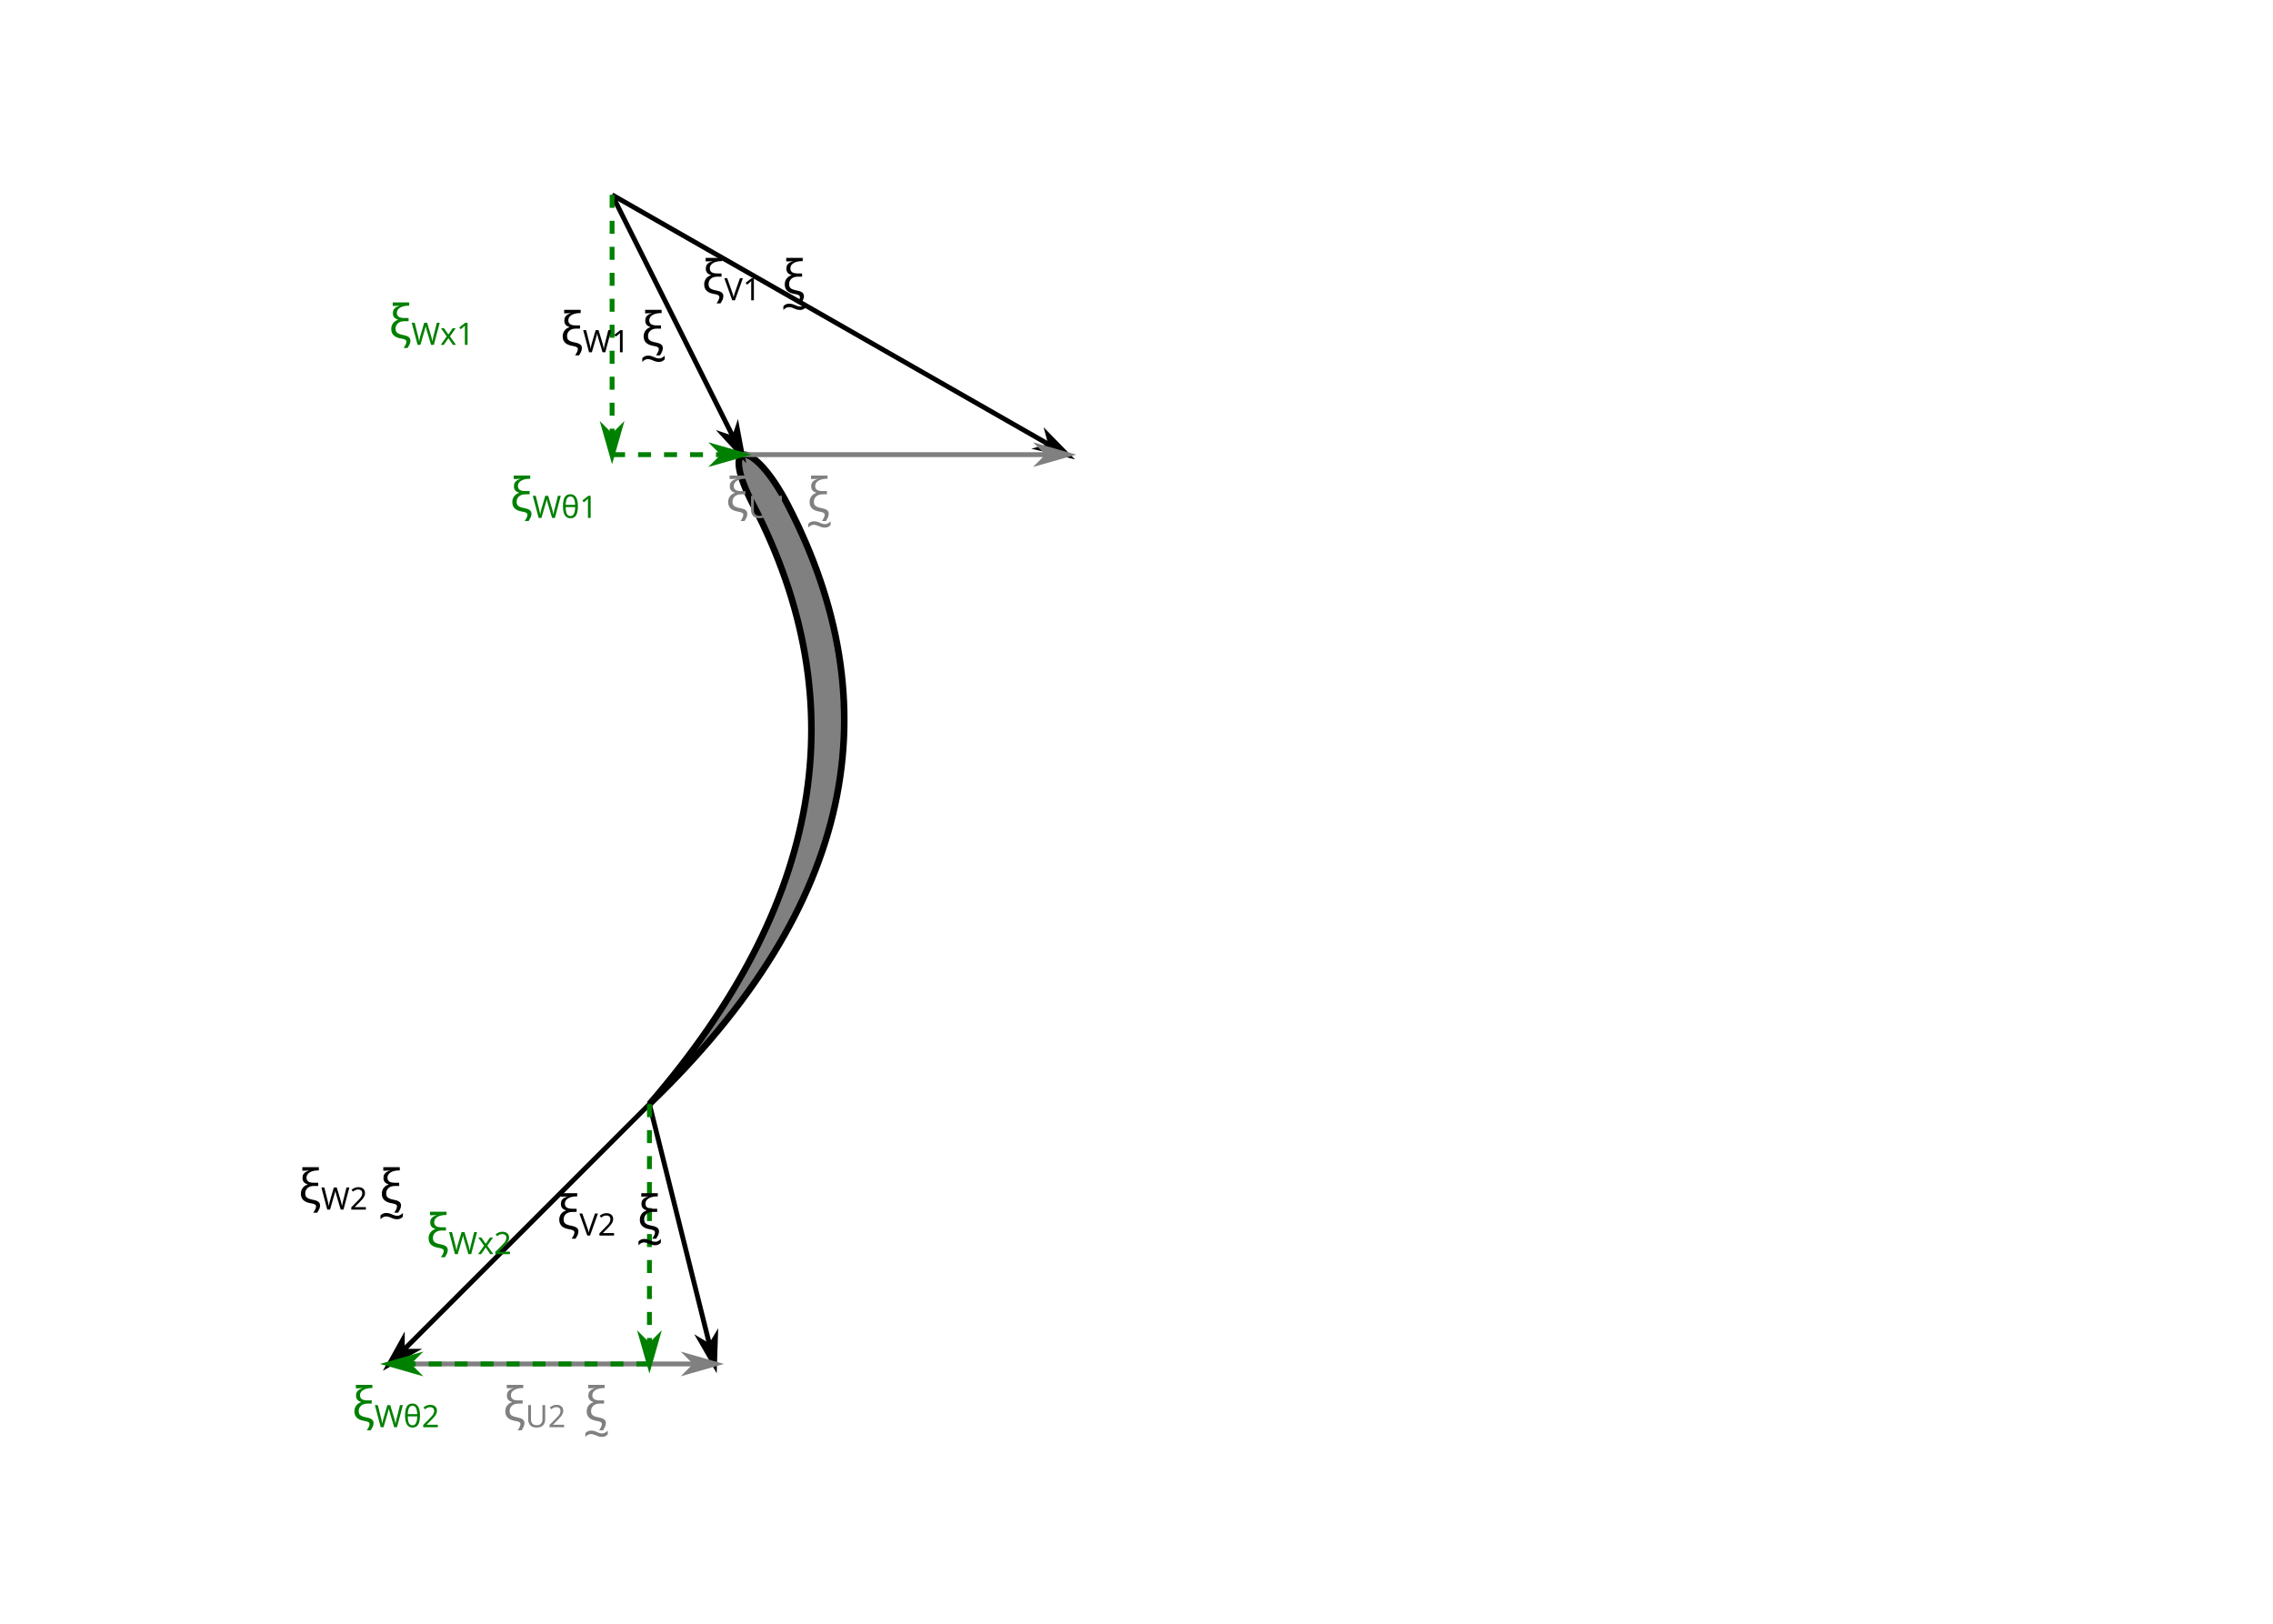
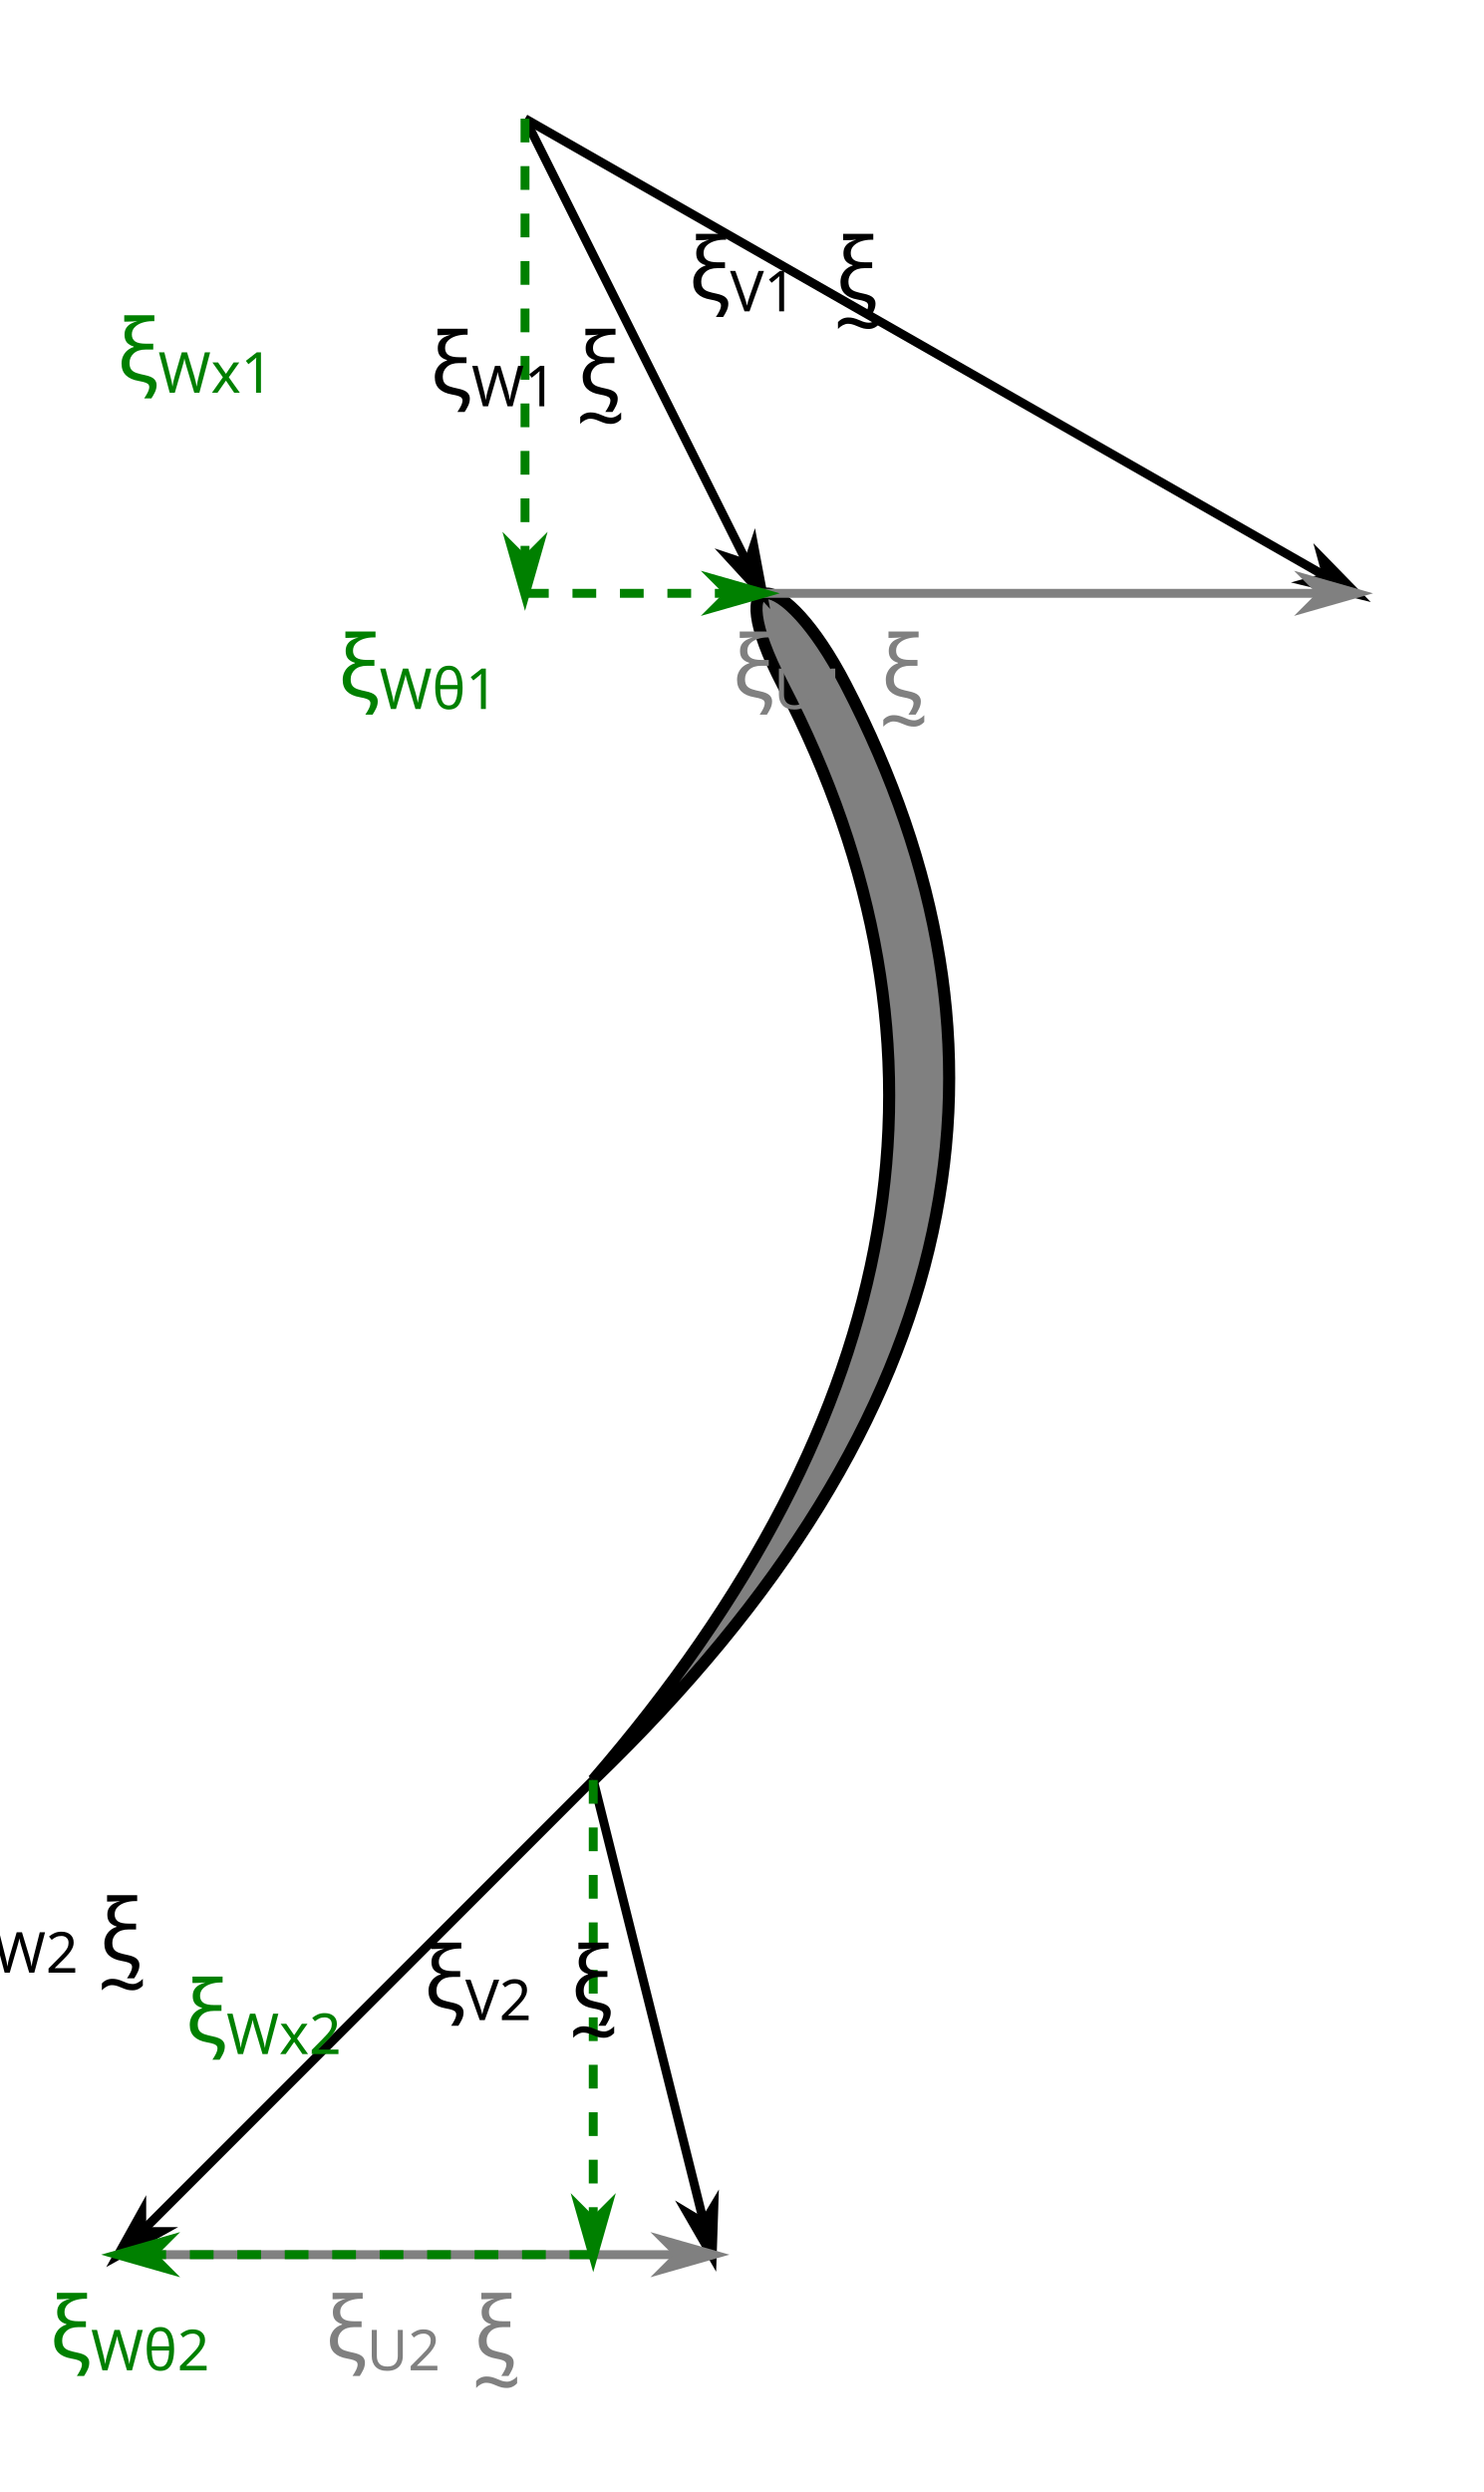
- <svg xmlns="http://www.w3.org/2000/svg" width="700" height="500" viewBox="0 0 700 500" version="1.1" id="svg1097">
+ <svg xmlns="http://www.w3.org/2000/svg" width="250" height="420" viewBox="0 0 250 420" version="1.1" id="svg1097">
  <defs id="defs1091">
-     <marker style="overflow:visible;" id="marker3084" refX="0.0" refY="0.0" orient="auto">
-       <path transform="scale(0.4) rotate(180) translate(10,0)" style="fill-rule:evenodd;stroke:#008000;stroke-width:1pt;stroke-opacity:1;fill:#008000;fill-opacity:1" d="M 0.0,0.0 L 5.0,-5.0 L -12.5,0.0 L 5.0,5.0 L 0.0,0.0 z " id="path3082" />
+     <marker style="overflow:visible" id="marker3084" refX="0" refY="0" orient="auto">
+       <path transform="matrix(-0.4,0,0,-0.4,-4,0)" style="fill:#008000;fill-opacity:1;fill-rule:evenodd;stroke:#008000;stroke-width:1pt;stroke-opacity:1" d="M 0,0 5,-5 -12.5,0 5,5 Z" id="path3082" />
    </marker>
-     <marker style="overflow:visible;" id="marker3074" refX="0.0" refY="0.0" orient="auto">
-       <path transform="scale(0.4) rotate(180) translate(10,0)" style="fill-rule:evenodd;stroke:#008000;stroke-width:1pt;stroke-opacity:1;fill:#008000;fill-opacity:1" d="M 0.0,0.0 L 5.0,-5.0 L -12.5,0.0 L 5.0,5.0 L 0.0,0.0 z " id="path3072" />
+     <marker style="overflow:visible" id="marker3074" refX="0" refY="0" orient="auto">
+       <path transform="matrix(-0.4,0,0,-0.4,-4,0)" style="fill:#008000;fill-opacity:1;fill-rule:evenodd;stroke:#008000;stroke-width:1pt;stroke-opacity:1" d="M 0,0 5,-5 -12.5,0 5,5 Z" id="path3072" />
    </marker>
-     <marker style="overflow:visible;" id="marker3064" refX="0.0" refY="0.0" orient="auto">
-       <path transform="scale(0.4) rotate(180) translate(10,0)" style="fill-rule:evenodd;stroke:#808080;stroke-width:1pt;stroke-opacity:1;fill:#808080;fill-opacity:1" d="M 0.0,0.0 L 5.0,-5.0 L -12.5,0.0 L 5.0,5.0 L 0.0,0.0 z " id="path3062" />
+     <marker style="overflow:visible" id="marker3064" refX="0" refY="0" orient="auto">
+       <path transform="matrix(-0.4,0,0,-0.4,-4,0)" style="fill:#808080;fill-opacity:1;fill-rule:evenodd;stroke:#808080;stroke-width:1pt;stroke-opacity:1" d="M 0,0 5,-5 -12.5,0 5,5 Z" id="path3062" />
    </marker>
-     <marker style="overflow:visible;" id="marker3054" refX="0.0" refY="0.0" orient="auto">
-       <path transform="scale(0.4) rotate(180) translate(10,0)" style="fill-rule:evenodd;stroke:#000000;stroke-width:1pt;stroke-opacity:1;fill:#000000;fill-opacity:1" d="M 0.0,0.0 L 5.0,-5.0 L -12.5,0.0 L 5.0,5.0 L 0.0,0.0 z " id="path3052" />
+     <marker style="overflow:visible" id="marker3054" refX="0" refY="0" orient="auto">
+       <path transform="matrix(-0.4,0,0,-0.4,-4,0)" style="fill:#000000;fill-opacity:1;fill-rule:evenodd;stroke:#000000;stroke-width:1pt;stroke-opacity:1" d="M 0,0 5,-5 -12.5,0 5,5 Z" id="path3052" />
    </marker>
-     <marker style="overflow:visible;" id="marker3044" refX="0.0" refY="0.0" orient="auto">
-       <path transform="scale(0.4) rotate(180) translate(10,0)" style="fill-rule:evenodd;stroke:#000000;stroke-width:1pt;stroke-opacity:1;fill:#000000;fill-opacity:1" d="M 0.0,0.0 L 5.0,-5.0 L -12.5,0.0 L 5.0,5.0 L 0.0,0.0 z " id="path3042" />
+     <marker style="overflow:visible" id="marker3044" refX="0" refY="0" orient="auto">
+       <path transform="matrix(-0.4,0,0,-0.4,-4,0)" style="fill:#000000;fill-opacity:1;fill-rule:evenodd;stroke:#000000;stroke-width:1pt;stroke-opacity:1" d="M 0,0 5,-5 -12.5,0 5,5 Z" id="path3042" />
    </marker>
-     <marker style="overflow:visible;" id="marker2502" refX="0.0" refY="0.0" orient="auto">
-       <path transform="scale(0.4) rotate(180) translate(10,0)" style="fill-rule:evenodd;stroke:#008000;stroke-width:1pt;stroke-opacity:1;fill:#008000;fill-opacity:1" d="M 0.0,0.0 L 5.0,-5.0 L -12.5,0.0 L 5.0,5.0 L 0.0,0.0 z " id="path2500" />
+     <marker style="overflow:visible" id="marker2502" refX="0" refY="0" orient="auto">
+       <path transform="matrix(-0.4,0,0,-0.4,-4,0)" style="fill:#008000;fill-opacity:1;fill-rule:evenodd;stroke:#008000;stroke-width:1pt;stroke-opacity:1" d="M 0,0 5,-5 -12.5,0 5,5 Z" id="path2500" />
    </marker>
-     <marker style="overflow:visible;" id="marker2418" refX="0.0" refY="0.0" orient="auto">
-       <path transform="scale(0.4) rotate(180) translate(10,0)" style="fill-rule:evenodd;stroke:#008000;stroke-width:1pt;stroke-opacity:1;fill:#008000;fill-opacity:1" d="M 0.0,0.0 L 5.0,-5.0 L -12.5,0.0 L 5.0,5.0 L 0.0,0.0 z " id="path2416" />
+     <marker style="overflow:visible" id="marker2418" refX="0" refY="0" orient="auto">
+       <path transform="matrix(-0.4,0,0,-0.4,-4,0)" style="fill:#008000;fill-opacity:1;fill-rule:evenodd;stroke:#008000;stroke-width:1pt;stroke-opacity:1" d="M 0,0 5,-5 -12.5,0 5,5 Z" id="path2416" />
    </marker>
-     <marker style="overflow:visible;" id="marker2220" refX="0.0" refY="0.0" orient="auto">
-       <path transform="scale(0.4) rotate(180) translate(10,0)" style="fill-rule:evenodd;stroke:#000000;stroke-width:1pt;stroke-opacity:1;fill:#000000;fill-opacity:1" d="M 0.0,0.0 L 5.0,-5.0 L -12.5,0.0 L 5.0,5.0 L 0.0,0.0 z " id="path2218" />
+     <marker style="overflow:visible" id="marker2220" refX="0" refY="0" orient="auto">
+       <path transform="matrix(-0.4,0,0,-0.4,-4,0)" style="fill:#000000;fill-opacity:1;fill-rule:evenodd;stroke:#000000;stroke-width:1pt;stroke-opacity:1" d="M 0,0 5,-5 -12.5,0 5,5 Z" id="path2218" />
    </marker>
-     <marker style="overflow:visible;" id="marker2210" refX="0.0" refY="0.0" orient="auto">
-       <path transform="scale(0.4) rotate(180) translate(10,0)" style="fill-rule:evenodd;stroke:#000000;stroke-width:1pt;stroke-opacity:1;fill:#000000;fill-opacity:1" d="M 0.0,0.0 L 5.0,-5.0 L -12.5,0.0 L 5.0,5.0 L 0.0,0.0 z " id="path2208" />
+     <marker style="overflow:visible" id="marker2210" refX="0" refY="0" orient="auto">
+       <path transform="matrix(-0.4,0,0,-0.4,-4,0)" style="fill:#000000;fill-opacity:1;fill-rule:evenodd;stroke:#000000;stroke-width:1pt;stroke-opacity:1" d="M 0,0 5,-5 -12.5,0 5,5 Z" id="path2208" />
    </marker>
-     <marker style="overflow:visible;" id="marker2158" refX="0.0" refY="0.0" orient="auto">
-       <path transform="scale(0.4) rotate(180) translate(10,0)" style="fill-rule:evenodd;stroke:#808080;stroke-width:1pt;stroke-opacity:1;fill:#808080;fill-opacity:1" d="M 0.0,0.0 L 5.0,-5.0 L -12.5,0.0 L 5.0,5.0 L 0.0,0.0 z " id="path2156" />
+     <marker style="overflow:visible" id="marker2158" refX="0" refY="0" orient="auto">
+       <path transform="matrix(-0.4,0,0,-0.4,-4,0)" style="fill:#808080;fill-opacity:1;fill-rule:evenodd;stroke:#808080;stroke-width:1pt;stroke-opacity:1" d="M 0,0 5,-5 -12.5,0 5,5 Z" id="path2156" />
    </marker>
-     <marker style="overflow:visible;" id="marker2074" refX="0.0" refY="0.0" orient="auto">
-       <path transform="scale(1.1) rotate(180) translate(1,0)" d="M 8.719,4.034 L -2.207,0.016 L 8.719,-4.002 C 6.973,-1.63 6.983,1.616 8.719,4.034 z " style="fill-rule:evenodd;stroke-width:0.625;stroke-linejoin:round;stroke:#000000;stroke-opacity:1;fill:#000000;fill-opacity:1" id="path2072" />
+     <marker style="overflow:visible" id="marker2074" refX="0" refY="0" orient="auto">
+       <path transform="matrix(-1.1,0,0,-1.1,-1.1,0)" d="M 8.719,4.034 -2.207,0.016 8.719,-4.002 c -1.745,2.372 -1.735,5.617 -6e-7,8.035 z" style="fill:#000000;fill-opacity:1;fill-rule:evenodd;stroke:#000000;stroke-width:0.625;stroke-linejoin:round;stroke-opacity:1" id="path2072" />
    </marker>
-     <marker style="overflow:visible;" id="marker2064" refX="0.0" refY="0.0" orient="auto">
-       <path transform="scale(1.1) rotate(180) translate(1,0)" d="M 8.719,4.034 L -2.207,0.016 L 8.719,-4.002 C 6.973,-1.63 6.983,1.616 8.719,4.034 z " style="fill-rule:evenodd;stroke-width:0.625;stroke-linejoin:round;stroke:#000000;stroke-opacity:1;fill:#000000;fill-opacity:1" id="path2062" />
+     <marker style="overflow:visible" id="marker2064" refX="0" refY="0" orient="auto">
+       <path transform="matrix(-1.1,0,0,-1.1,-1.1,0)" d="M 8.719,4.034 -2.207,0.016 8.719,-4.002 c -1.745,2.372 -1.735,5.617 -6e-7,8.035 z" style="fill:#000000;fill-opacity:1;fill-rule:evenodd;stroke:#000000;stroke-width:0.625;stroke-linejoin:round;stroke-opacity:1" id="path2062" />
    </marker>
-     <marker style="overflow:visible;" id="marker2030" refX="0.0" refY="0.0" orient="auto">
-       <path transform="scale(1.1) rotate(180) translate(1,0)" d="M 8.719,4.034 L -2.207,0.016 L 8.719,-4.002 C 6.973,-1.63 6.983,1.616 8.719,4.034 z " style="fill-rule:evenodd;stroke-width:0.625;stroke-linejoin:round;stroke:#808080;stroke-opacity:1;fill:#808080;fill-opacity:1" id="path2028" />
+     <marker style="overflow:visible" id="marker2030" refX="0" refY="0" orient="auto">
+       <path transform="matrix(-1.1,0,0,-1.1,-1.1,0)" d="M 8.719,4.034 -2.207,0.016 8.719,-4.002 c -1.745,2.372 -1.735,5.617 -6e-7,8.035 z" style="fill:#808080;fill-opacity:1;fill-rule:evenodd;stroke:#808080;stroke-width:0.625;stroke-linejoin:round;stroke-opacity:1" id="path2028" />
    </marker>
-     <marker style="overflow:visible;" id="marker1862" refX="0.0" refY="0.0" orient="auto">
-       <path transform="scale(0.8) rotate(180) translate(12.5,0)" style="fill-rule:evenodd;stroke:#808080;stroke-width:1pt;stroke-opacity:1;fill:#808080;fill-opacity:1" d="M 0.0,0.0 L 5.0,-5.0 L -12.5,0.0 L 5.0,5.0 L 0.0,0.0 z " id="path1860" />
+     <marker style="overflow:visible" id="marker1862" refX="0" refY="0" orient="auto">
+       <path transform="matrix(-0.8,0,0,-0.8,-10,0)" style="fill:#808080;fill-opacity:1;fill-rule:evenodd;stroke:#808080;stroke-width:1pt;stroke-opacity:1" d="M 0,0 5,-5 -12.5,0 5,5 Z" id="path1860" />
    </marker>
-     <marker style="overflow:visible;" id="marker1810" refX="0.0" refY="0.0" orient="auto">
-       <path transform="scale(0.8) rotate(180) translate(12.5,0)" style="fill-rule:evenodd;stroke:#000000;stroke-width:1pt;stroke-opacity:1;fill:#000000;fill-opacity:1" d="M 0.0,0.0 L 5.0,-5.0 L -12.5,0.0 L 5.0,5.0 L 0.0,0.0 z " id="path1808" />
+     <marker style="overflow:visible" id="marker1810" refX="0" refY="0" orient="auto">
+       <path transform="matrix(-0.8,0,0,-0.8,-10,0)" style="fill:#000000;fill-opacity:1;fill-rule:evenodd;stroke:#000000;stroke-width:1pt;stroke-opacity:1" d="M 0,0 5,-5 -12.5,0 5,5 Z" id="path1808" />
    </marker>
  </defs>
  <g id="layer1" transform="translate(0,-238.25)">
-     <g id="g3881">
+     <g id="g3881" transform="translate(-100,-39.99999)">
      <path style="font-variation-settings:normal;opacity:1;vector-effect:none;fill:#808080;fill-opacity:1;stroke:#000000;stroke-width:1.914;stroke-linecap:butt;stroke-linejoin:miter;stroke-miterlimit:4;stroke-dasharray:none;stroke-dashoffset:0;stroke-opacity:1;marker:none;stop-color:#000000;stop-opacity:1" d="m 300,400 c 50,-60 60,-120 30,-180 -10,-20 0,-20 10,0 30,60 20,120 -40,180 z" id="path1424" transform="matrix(1.064177,0,0,1.025641,-119.2531,167.9936)" />
      <g id="g2848" transform="translate(-102.9996,-60)">
        <path style="font-variation-settings:normal;opacity:1;vector-effect:none;fill:none;fill-opacity:1;stroke:#000000;stroke-width:1.5;stroke-linecap:butt;stroke-linejoin:miter;stroke-miterlimit:4;stroke-dasharray:none;stroke-dashoffset:0;stroke-opacity:1;marker:none;marker-end:url(#marker2210);stop-color:#000000;stop-opacity:1" d="m 260,120 40,80" id="path1752" transform="translate(31.49956,238.25)" />
        <path style="font-variation-settings:normal;opacity:1;vector-effect:none;fill:none;fill-opacity:1;stroke:#000000;stroke-width:1.5;stroke-linecap:butt;stroke-linejoin:miter;stroke-miterlimit:4;stroke-dasharray:none;stroke-dashoffset:0;stroke-opacity:1;marker:none;marker-end:url(#marker2220);stop-color:#000000;stop-opacity:1" d="m 260,120 140,80" id="path1806" transform="translate(31.49956,238.25)" />
        <path style="font-variation-settings:normal;opacity:1;vector-effect:none;fill:none;fill-opacity:1;stroke:#808080;stroke-width:1.5;stroke-linecap:butt;stroke-linejoin:miter;stroke-miterlimit:4;stroke-dasharray:none;stroke-dashoffset:0;stroke-opacity:1;marker:none;marker-end:url(#marker2158);stop-color:#000000;stop-opacity:1" d="M 260,120 H 360" id="path1858" transform="translate(71.49956,318.25)" />
        <path style="font-variation-settings:normal;opacity:1;vector-effect:none;fill:none;fill-opacity:1;stroke:#008000;stroke-width:1.5;stroke-linecap:butt;stroke-linejoin:miter;stroke-miterlimit:4;stroke-dasharray:4, 4;stroke-dashoffset:0;stroke-opacity:1;marker:none;marker-end:url(#marker2418);stop-color:#000000;stop-opacity:1" d="m 290,120 v 80" id="path2408" transform="translate(1.49956,238.25)" />
        <path style="font-variation-settings:normal;opacity:1;vector-effect:none;fill:none;fill-opacity:1;stroke:#008000;stroke-width:1.5;stroke-linecap:butt;stroke-linejoin:miter;stroke-miterlimit:4;stroke-dasharray:4, 4;stroke-dashoffset:0;stroke-opacity:1;marker:none;marker-end:url(#marker2502);stop-color:#000000;stop-opacity:1" d="m 290,120 h 40" id="path2498" transform="translate(1.49956,318.25)" />
        <g id="g2644" transform="translate(-19.33133,35.02891)">
          <text xml:space="preserve" style="font-style:normal;font-variant:normal;font-weight:normal;font-stretch:normal;font-size:14.667px;font-family:'SBL BibLit';-inkscape-font-specification:'SBL BibLit';text-align:center;text-anchor:middle;fill:#000000;fill-opacity:1;stroke:none;stroke-width:1.5;stroke-linecap:round;stroke-miterlimit:4;stroke-dasharray:none;stroke-opacity:1;stop-color:#000000" x="400" y="140" id="text2616" transform="translate(-11.98266,222.8704)">
            <tspan id="tspan2614" x="400" y="140" style="font-style:normal;font-variant:normal;font-weight:normal;font-stretch:normal;font-size:14.667px;font-family:'SBL BibLit';-inkscape-font-specification:'SBL BibLit'">~</tspan>
          </text>
          <text xml:space="preserve" style="font-weight:900;font-stretch:condensed;font-size:14.667px;font-family:'Noto Sans';-inkscape-font-specification:'Noto Sans Heavy Condensed';text-align:center;text-anchor:middle;fill:none;stroke:#008000;stroke-width:1.5;stroke-linecap:round;stroke-miterlimit:4;stroke-dasharray:none;stop-color:#000000" x="350" y="120" id="text2622" transform="translate(37.68068,233.7872)">
            <tspan id="tspan2620" x="350" y="120" style="font-style:normal;font-variant:normal;font-weight:normal;font-stretch:normal;font-size:14.667px;font-family:'SBL BibLit';-inkscape-font-specification:'SBL BibLit';fill:#000000;fill-opacity:1;stroke:none;stroke-opacity:1">ξ</tspan>
          </text>
          <text xml:space="preserve" style="font-weight:900;font-stretch:condensed;font-size:14.667px;font-family:'Noto Sans';-inkscape-font-specification:'Noto Sans Heavy Condensed';text-align:center;text-anchor:middle;fill:none;stroke:#008000;stroke-width:1.5;stroke-linecap:round;stroke-miterlimit:4;stroke-dasharray:none;stop-color:#000000" x="350" y="120" id="text2610" transform="translate(43.24336,233.7872)">
            <tspan id="tspan2608" x="350" y="120" style="font-style:normal;font-variant:normal;font-weight:normal;font-stretch:normal;font-size:14.667px;font-family:'SBL BibLit';-inkscape-font-specification:'SBL BibLit';fill:#000000;fill-opacity:1;stroke:none;stroke-opacity:1">ξ<tspan style="font-size:65%;baseline-shift:sub" id="tspan2646">V1</tspan>
            </tspan>
          </text>
        </g>
        <g id="g2686" transform="translate(-11.68976,102.05)" style="fill:#808080">
          <text xml:space="preserve" style="font-style:normal;font-variant:normal;font-weight:normal;font-stretch:normal;font-size:14.667px;font-family:'SBL BibLit';-inkscape-font-specification:'SBL BibLit';text-align:center;text-anchor:middle;fill:#808080;fill-opacity:1;stroke:none;stroke-width:1.5;stroke-linecap:round;stroke-miterlimit:4;stroke-dasharray:none;stroke-opacity:1;stop-color:#000000" x="400" y="140" id="text2674" transform="translate(-11.98266,222.8704)">
            <tspan id="tspan2672" x="400" y="140" style="font-style:normal;font-variant:normal;font-weight:normal;font-stretch:normal;font-size:14.667px;font-family:'SBL BibLit';-inkscape-font-specification:'SBL BibLit';fill:#808080">~</tspan>
          </text>
          <text xml:space="preserve" style="font-weight:900;font-stretch:condensed;font-size:14.667px;font-family:'Noto Sans';-inkscape-font-specification:'Noto Sans Heavy Condensed';text-align:center;text-anchor:middle;fill:#808080;stroke:#008000;stroke-width:1.5;stroke-linecap:round;stroke-miterlimit:4;stroke-dasharray:none;stop-color:#000000" x="350" y="120" id="text2678" transform="translate(37.68068,233.7872)">
            <tspan id="tspan2676" x="350" y="120" style="font-style:normal;font-variant:normal;font-weight:normal;font-stretch:normal;font-size:14.667px;font-family:'SBL BibLit';-inkscape-font-specification:'SBL BibLit';fill:#808080;fill-opacity:1;stroke:none;stroke-opacity:1">ξ</tspan>
          </text>
          <text xml:space="preserve" style="font-weight:900;font-stretch:condensed;font-size:14.667px;font-family:'Noto Sans';-inkscape-font-specification:'Noto Sans Heavy Condensed';text-align:center;text-anchor:middle;fill:#808080;stroke:#008000;stroke-width:1.5;stroke-linecap:round;stroke-miterlimit:4;stroke-dasharray:none;stop-color:#000000" x="350" y="120" id="text2684" transform="translate(43.60179,233.7872)">
            <tspan id="tspan2682" x="350" y="120" style="font-style:normal;font-variant:normal;font-weight:normal;font-stretch:normal;font-size:14.667px;font-family:'SBL BibLit';-inkscape-font-specification:'SBL BibLit';fill:#808080;fill-opacity:1;stroke:none;stroke-opacity:1">ξ<tspan style="font-size:65%;baseline-shift:sub;fill:#808080" id="tspan2680">U1</tspan>
            </tspan>
          </text>
        </g>
        <g id="g2720" transform="translate(-62.78368,51.02891)">
          <text xml:space="preserve" style="font-style:normal;font-variant:normal;font-weight:normal;font-stretch:normal;font-size:14.667px;font-family:'SBL BibLit';-inkscape-font-specification:'SBL BibLit';text-align:center;text-anchor:middle;fill:#000000;fill-opacity:1;stroke:none;stroke-width:1.5;stroke-linecap:round;stroke-miterlimit:4;stroke-dasharray:none;stroke-opacity:1;stop-color:#000000" x="400" y="140" id="text2708" transform="translate(-11.98266,222.8704)">
            <tspan id="tspan2706" x="400" y="140" style="font-style:normal;font-variant:normal;font-weight:normal;font-stretch:normal;font-size:14.667px;font-family:'SBL BibLit';-inkscape-font-specification:'SBL BibLit'">~</tspan>
          </text>
          <text xml:space="preserve" style="font-weight:900;font-stretch:condensed;font-size:14.667px;font-family:'Noto Sans';-inkscape-font-specification:'Noto Sans Heavy Condensed';text-align:center;text-anchor:middle;fill:none;stroke:#008000;stroke-width:1.5;stroke-linecap:round;stroke-miterlimit:4;stroke-dasharray:none;stop-color:#000000" x="350" y="120" id="text2712" transform="translate(37.68068,233.7872)">
            <tspan id="tspan2710" x="350" y="120" style="font-style:normal;font-variant:normal;font-weight:normal;font-stretch:normal;font-size:14.667px;font-family:'SBL BibLit';-inkscape-font-specification:'SBL BibLit';fill:#000000;fill-opacity:1;stroke:none;stroke-opacity:1">ξ</tspan>
          </text>
          <text xml:space="preserve" style="font-weight:900;font-stretch:condensed;font-size:14.667px;font-family:'Noto Sans';-inkscape-font-specification:'Noto Sans Heavy Condensed';text-align:center;text-anchor:middle;fill:none;stroke:#008000;stroke-width:1.5;stroke-linecap:round;stroke-miterlimit:4;stroke-dasharray:none;stop-color:#000000" x="350" y="120" id="text2718" transform="translate(44.6957,233.7872)">
            <tspan id="tspan2716" x="350" y="120" style="font-style:normal;font-variant:normal;font-weight:normal;font-stretch:normal;font-size:14.667px;font-family:'SBL BibLit';-inkscape-font-specification:'SBL BibLit';fill:#000000;fill-opacity:1;stroke:none;stroke-opacity:1">ξ<tspan style="font-size:65%;baseline-shift:sub" id="tspan2714">W1</tspan>
            </tspan>
          </text>
        </g>
        <text xml:space="preserve" style="font-weight:900;font-stretch:condensed;font-size:14.667px;font-family:'Noto Sans';-inkscape-font-specification:'Noto Sans Heavy Condensed';text-align:center;text-anchor:middle;fill:#008000;stroke:#008000;stroke-width:1.5;stroke-linecap:round;stroke-miterlimit:4;stroke-dasharray:none;stop-color:#000000" x="350" y="120" id="text2746" transform="translate(-75.99568,282.5374)">
          <tspan id="tspan2744" x="350" y="120" style="font-style:normal;font-variant:normal;font-weight:normal;font-stretch:normal;font-size:14.667px;font-family:'SBL BibLit';-inkscape-font-specification:'SBL BibLit';fill:#008000;fill-opacity:1;stroke:none;stroke-opacity:1">ξ<tspan style="font-size:65%;baseline-shift:sub;fill:#008000" id="tspan2742">Wx1</tspan>
          </tspan>
        </text>
        <text xml:space="preserve" style="font-weight:900;font-stretch:condensed;font-size:14.667px;font-family:'Noto Sans';-inkscape-font-specification:'Noto Sans Heavy Condensed';text-align:center;text-anchor:middle;fill:#008000;stroke:#008000;stroke-width:1.5;stroke-linecap:round;stroke-miterlimit:4;stroke-dasharray:none;stop-color:#000000" x="350" y="120" id="text2775" transform="translate(-38.39946,335.8372)">
          <tspan id="tspan2773" x="350" y="120" style="font-style:normal;font-variant:normal;font-weight:normal;font-stretch:normal;font-size:14.667px;font-family:'SBL BibLit';-inkscape-font-specification:'SBL BibLit';fill:#008000;fill-opacity:1;stroke:none;stroke-opacity:1">ξ<tspan style="font-size:65%;baseline-shift:sub;fill:#008000" id="tspan2771">Wθ1</tspan>
          </tspan>
        </text>
      </g>
      <g id="g3040" transform="translate(-90,220)">
        <path style="font-variation-settings:normal;opacity:1;vector-effect:none;fill:none;fill-opacity:1;stroke:#000000;stroke-width:1.5;stroke-linecap:butt;stroke-linejoin:miter;stroke-miterlimit:4;stroke-dasharray:none;stroke-dashoffset:0;stroke-opacity:1;marker:none;marker-end:url(#marker3044);stop-color:#000000;stop-opacity:1" d="m 260,120 -80,80" id="path2970" transform="translate(30,238.25)" />
        <path style="font-variation-settings:normal;opacity:1;vector-effect:none;fill:none;fill-opacity:1;stroke:#000000;stroke-width:1.5;stroke-linecap:butt;stroke-linejoin:miter;stroke-miterlimit:4;stroke-dasharray:none;stroke-dashoffset:0;stroke-opacity:1;marker:none;marker-end:url(#marker3054);stop-color:#000000;stop-opacity:1" d="m 260,120 20,80" id="path2972" transform="translate(30,238.25)" />
-         <path style="font-variation-settings:normal;opacity:1;vector-effect:none;fill:none;fill-opacity:1;stroke:#808080;stroke-width:1.5;stroke-linecap:butt;stroke-linejoin:miter;stroke-miterlimit:4;stroke-dasharray:none;stroke-dashoffset:0;stroke-opacity:1;marker:none;marker-end:url(#marker3064);stop-color:#000000;stop-opacity:1" d="m 260,120 100,0" id="path2974" transform="translate(-50,318.25)" />
-         <path style="font-variation-settings:normal;opacity:1;vector-effect:none;fill:none;fill-opacity:1;stroke:#008000;stroke-width:1.5;stroke-linecap:butt;stroke-linejoin:miter;stroke-miterlimit:4;stroke-dasharray:4,4;stroke-dashoffset:0;stroke-opacity:1;marker:none;marker-end:url(#marker3074);stop-color:#000000;stop-opacity:1" d="m 290,120 v 80" id="path2976" transform="translate(0,238.25)" />
-         <path style="font-variation-settings:normal;opacity:1;vector-effect:none;fill:none;fill-opacity:1;stroke:#008000;stroke-width:1.5;stroke-linecap:butt;stroke-linejoin:miter;stroke-miterlimit:4;stroke-dasharray:4,4;stroke-dashoffset:0;stroke-opacity:1;marker:none;marker-end:url(#marker3084);stop-color:#000000;stop-opacity:1" d="m 290,120 -80,0" id="path2978" transform="translate(0,318.25)" />
+         <path style="font-variation-settings:normal;opacity:1;vector-effect:none;fill:none;fill-opacity:1;stroke:#808080;stroke-width:1.5;stroke-linecap:butt;stroke-linejoin:miter;stroke-miterlimit:4;stroke-dasharray:none;stroke-dashoffset:0;stroke-opacity:1;marker:none;marker-end:url(#marker3064);stop-color:#000000;stop-opacity:1" d="M 260,120 H 360" id="path2974" transform="translate(-50,318.25)" />
+         <path style="font-variation-settings:normal;opacity:1;vector-effect:none;fill:none;fill-opacity:1;stroke:#008000;stroke-width:1.5;stroke-linecap:butt;stroke-linejoin:miter;stroke-miterlimit:4;stroke-dasharray:4, 4;stroke-dashoffset:0;stroke-opacity:1;marker:none;marker-end:url(#marker3074);stop-color:#000000;stop-opacity:1" d="m 290,120 v 80" id="path2976" transform="translate(0,238.25)" />
+         <path style="font-variation-settings:normal;opacity:1;vector-effect:none;fill:none;fill-opacity:1;stroke:#008000;stroke-width:1.5;stroke-linecap:butt;stroke-linejoin:miter;stroke-miterlimit:4;stroke-dasharray:4, 4;stroke-dashoffset:0;stroke-opacity:1;marker:none;marker-end:url(#marker3084);stop-color:#000000;stop-opacity:1" d="M 290,120 H 210" id="path2978" transform="translate(0,318.25)" />
        <g id="g2994" transform="translate(-76.96123,43.02891)">
          <text xml:space="preserve" style="font-style:normal;font-variant:normal;font-weight:normal;font-stretch:normal;font-size:14.667px;font-family:'SBL BibLit';-inkscape-font-specification:'SBL BibLit';text-align:center;text-anchor:middle;fill:#000000;fill-opacity:1;stroke:none;stroke-width:1.5;stroke-linecap:round;stroke-miterlimit:4;stroke-dasharray:none;stroke-opacity:1;stop-color:#000000" x="400" y="140" id="text2982" transform="translate(-11.98266,222.8704)">
            <tspan id="tspan2980" x="400" y="140" style="font-style:normal;font-variant:normal;font-weight:normal;font-stretch:normal;font-size:14.667px;font-family:'SBL BibLit';-inkscape-font-specification:'SBL BibLit'">~</tspan>
          </text>
          <text xml:space="preserve" style="font-weight:900;font-stretch:condensed;font-size:14.667px;font-family:'Noto Sans';-inkscape-font-specification:'Noto Sans Heavy Condensed';text-align:center;text-anchor:middle;fill:none;stroke:#008000;stroke-width:1.5;stroke-linecap:round;stroke-miterlimit:4;stroke-dasharray:none;stop-color:#000000" x="350" y="120" id="text2986" transform="translate(37.68068,233.7872)">
            <tspan id="tspan2984" x="350" y="120" style="font-style:normal;font-variant:normal;font-weight:normal;font-stretch:normal;font-size:14.667px;font-family:'SBL BibLit';-inkscape-font-specification:'SBL BibLit';fill:#000000;fill-opacity:1;stroke:none;stroke-opacity:1">ξ</tspan>
          </text>
          <text xml:space="preserve" style="font-weight:900;font-stretch:condensed;font-size:14.667px;font-family:'Noto Sans';-inkscape-font-specification:'Noto Sans Heavy Condensed';text-align:center;text-anchor:middle;fill:none;stroke:#008000;stroke-width:1.5;stroke-linecap:round;stroke-miterlimit:4;stroke-dasharray:none;stop-color:#000000" x="350" y="120" id="text2992" transform="translate(43.24336,233.7872)">
            <tspan id="tspan2990" x="350" y="120" style="font-style:normal;font-variant:normal;font-weight:normal;font-stretch:normal;font-size:14.667px;font-family:'SBL BibLit';-inkscape-font-specification:'SBL BibLit';fill:#000000;fill-opacity:1;stroke:none;stroke-opacity:1">ξ<tspan style="font-size:65%;baseline-shift:sub" id="tspan2988">V2</tspan>
            </tspan>
          </text>
        </g>
        <g id="g3026" transform="translate(-156.4136,35.02891)">
          <text xml:space="preserve" style="font-style:normal;font-variant:normal;font-weight:normal;font-stretch:normal;font-size:14.667px;font-family:'SBL BibLit';-inkscape-font-specification:'SBL BibLit';text-align:center;text-anchor:middle;fill:#000000;fill-opacity:1;stroke:none;stroke-width:1.5;stroke-linecap:round;stroke-miterlimit:4;stroke-dasharray:none;stroke-opacity:1;stop-color:#000000" x="400" y="140" id="text3014" transform="translate(-11.98266,222.8704)">
            <tspan id="tspan3012" x="400" y="140" style="font-style:normal;font-variant:normal;font-weight:normal;font-stretch:normal;font-size:14.667px;font-family:'SBL BibLit';-inkscape-font-specification:'SBL BibLit'">~</tspan>
          </text>
          <text xml:space="preserve" style="font-weight:900;font-stretch:condensed;font-size:14.667px;font-family:'Noto Sans';-inkscape-font-specification:'Noto Sans Heavy Condensed';text-align:center;text-anchor:middle;fill:none;stroke:#008000;stroke-width:1.5;stroke-linecap:round;stroke-miterlimit:4;stroke-dasharray:none;stop-color:#000000" x="350" y="120" id="text3018" transform="translate(37.68068,233.7872)">
            <tspan id="tspan3016" x="350" y="120" style="font-style:normal;font-variant:normal;font-weight:normal;font-stretch:normal;font-size:14.667px;font-family:'SBL BibLit';-inkscape-font-specification:'SBL BibLit';fill:#000000;fill-opacity:1;stroke:none;stroke-opacity:1">ξ</tspan>
          </text>
          <text xml:space="preserve" style="font-weight:900;font-stretch:condensed;font-size:14.667px;font-family:'Noto Sans';-inkscape-font-specification:'Noto Sans Heavy Condensed';text-align:center;text-anchor:middle;fill:none;stroke:#008000;stroke-width:1.5;stroke-linecap:round;stroke-miterlimit:4;stroke-dasharray:none;stop-color:#000000" x="350" y="120" id="text3024" transform="translate(44.6957,233.7872)">
            <tspan id="tspan3022" x="350" y="120" style="font-style:normal;font-variant:normal;font-weight:normal;font-stretch:normal;font-size:14.667px;font-family:'SBL BibLit';-inkscape-font-specification:'SBL BibLit';fill:#000000;fill-opacity:1;stroke:none;stroke-opacity:1">ξ<tspan style="font-size:65%;baseline-shift:sub" id="tspan3020">W2</tspan>
            </tspan>
          </text>
        </g>
        <text xml:space="preserve" style="font-weight:900;font-stretch:condensed;font-size:14.667px;font-family:'Noto Sans';-inkscape-font-specification:'Noto Sans Heavy Condensed';text-align:center;text-anchor:middle;fill:#008000;stroke:#008000;stroke-width:1.5;stroke-linecap:round;stroke-miterlimit:4;stroke-dasharray:none;stop-color:#000000" x="350" y="120" id="text3032" transform="translate(-77.49524,282.5374)">
          <tspan id="tspan3030" x="350" y="120" style="font-style:normal;font-variant:normal;font-weight:normal;font-stretch:normal;font-size:14.667px;font-family:'SBL BibLit';-inkscape-font-specification:'SBL BibLit';fill:#008000;fill-opacity:1;stroke:none;stroke-opacity:1">ξ<tspan style="font-size:65%;baseline-shift:sub;fill:#008000" id="tspan3028">Wx2</tspan>
          </tspan>
        </text>
        <g id="g3010" transform="translate(-93.31966,102.05)" style="fill:#808080">
          <text xml:space="preserve" style="font-style:normal;font-variant:normal;font-weight:normal;font-stretch:normal;font-size:14.667px;font-family:'SBL BibLit';-inkscape-font-specification:'SBL BibLit';text-align:center;text-anchor:middle;fill:#808080;fill-opacity:1;stroke:none;stroke-width:1.5;stroke-linecap:round;stroke-miterlimit:4;stroke-dasharray:none;stroke-opacity:1;stop-color:#000000" x="400" y="140" id="text2998" transform="translate(-11.98266,222.8704)">
            <tspan id="tspan2996" x="400" y="140" style="font-style:normal;font-variant:normal;font-weight:normal;font-stretch:normal;font-size:14.667px;font-family:'SBL BibLit';-inkscape-font-specification:'SBL BibLit';fill:#808080">~</tspan>
          </text>
          <text xml:space="preserve" style="font-weight:900;font-stretch:condensed;font-size:14.667px;font-family:'Noto Sans';-inkscape-font-specification:'Noto Sans Heavy Condensed';text-align:center;text-anchor:middle;fill:#808080;stroke:#008000;stroke-width:1.5;stroke-linecap:round;stroke-miterlimit:4;stroke-dasharray:none;stop-color:#000000" x="350" y="120" id="text3002" transform="translate(37.68068,233.7872)">
            <tspan id="tspan3000" x="350" y="120" style="font-style:normal;font-variant:normal;font-weight:normal;font-stretch:normal;font-size:14.667px;font-family:'SBL BibLit';-inkscape-font-specification:'SBL BibLit';fill:#808080;fill-opacity:1;stroke:none;stroke-opacity:1">ξ</tspan>
          </text>
          <text xml:space="preserve" style="font-weight:900;font-stretch:condensed;font-size:14.667px;font-family:'Noto Sans';-inkscape-font-specification:'Noto Sans Heavy Condensed';text-align:center;text-anchor:middle;fill:#808080;stroke:#008000;stroke-width:1.5;stroke-linecap:round;stroke-miterlimit:4;stroke-dasharray:none;stop-color:#000000" x="350" y="120" id="text3008" transform="translate(43.60179,233.7872)">
            <tspan id="tspan3006" x="350" y="120" style="font-style:normal;font-variant:normal;font-weight:normal;font-stretch:normal;font-size:14.667px;font-family:'SBL BibLit';-inkscape-font-specification:'SBL BibLit';fill:#808080;fill-opacity:1;stroke:none;stroke-opacity:1">ξ<tspan style="font-size:65%;baseline-shift:sub;fill:#808080" id="tspan3004">U2</tspan>
            </tspan>
          </text>
        </g>
        <text xml:space="preserve" style="font-weight:900;font-stretch:condensed;font-size:14.667px;font-family:'Noto Sans';-inkscape-font-specification:'Noto Sans Heavy Condensed';text-align:center;text-anchor:middle;fill:#008000;stroke:#008000;stroke-width:1.5;stroke-linecap:round;stroke-miterlimit:4;stroke-dasharray:none;stop-color:#000000" x="350" y="120" id="text3038" transform="translate(-100.0294,335.8372)">
          <tspan id="tspan3036" x="350" y="120" style="font-style:normal;font-variant:normal;font-weight:normal;font-stretch:normal;font-size:14.667px;font-family:'SBL BibLit';-inkscape-font-specification:'SBL BibLit';fill:#008000;fill-opacity:1;stroke:none;stroke-opacity:1">ξ<tspan style="font-size:65%;baseline-shift:sub;fill:#008000" id="tspan3034">Wθ2</tspan>
          </tspan>
        </text>
      </g>
    </g>
  </g>
</svg>
